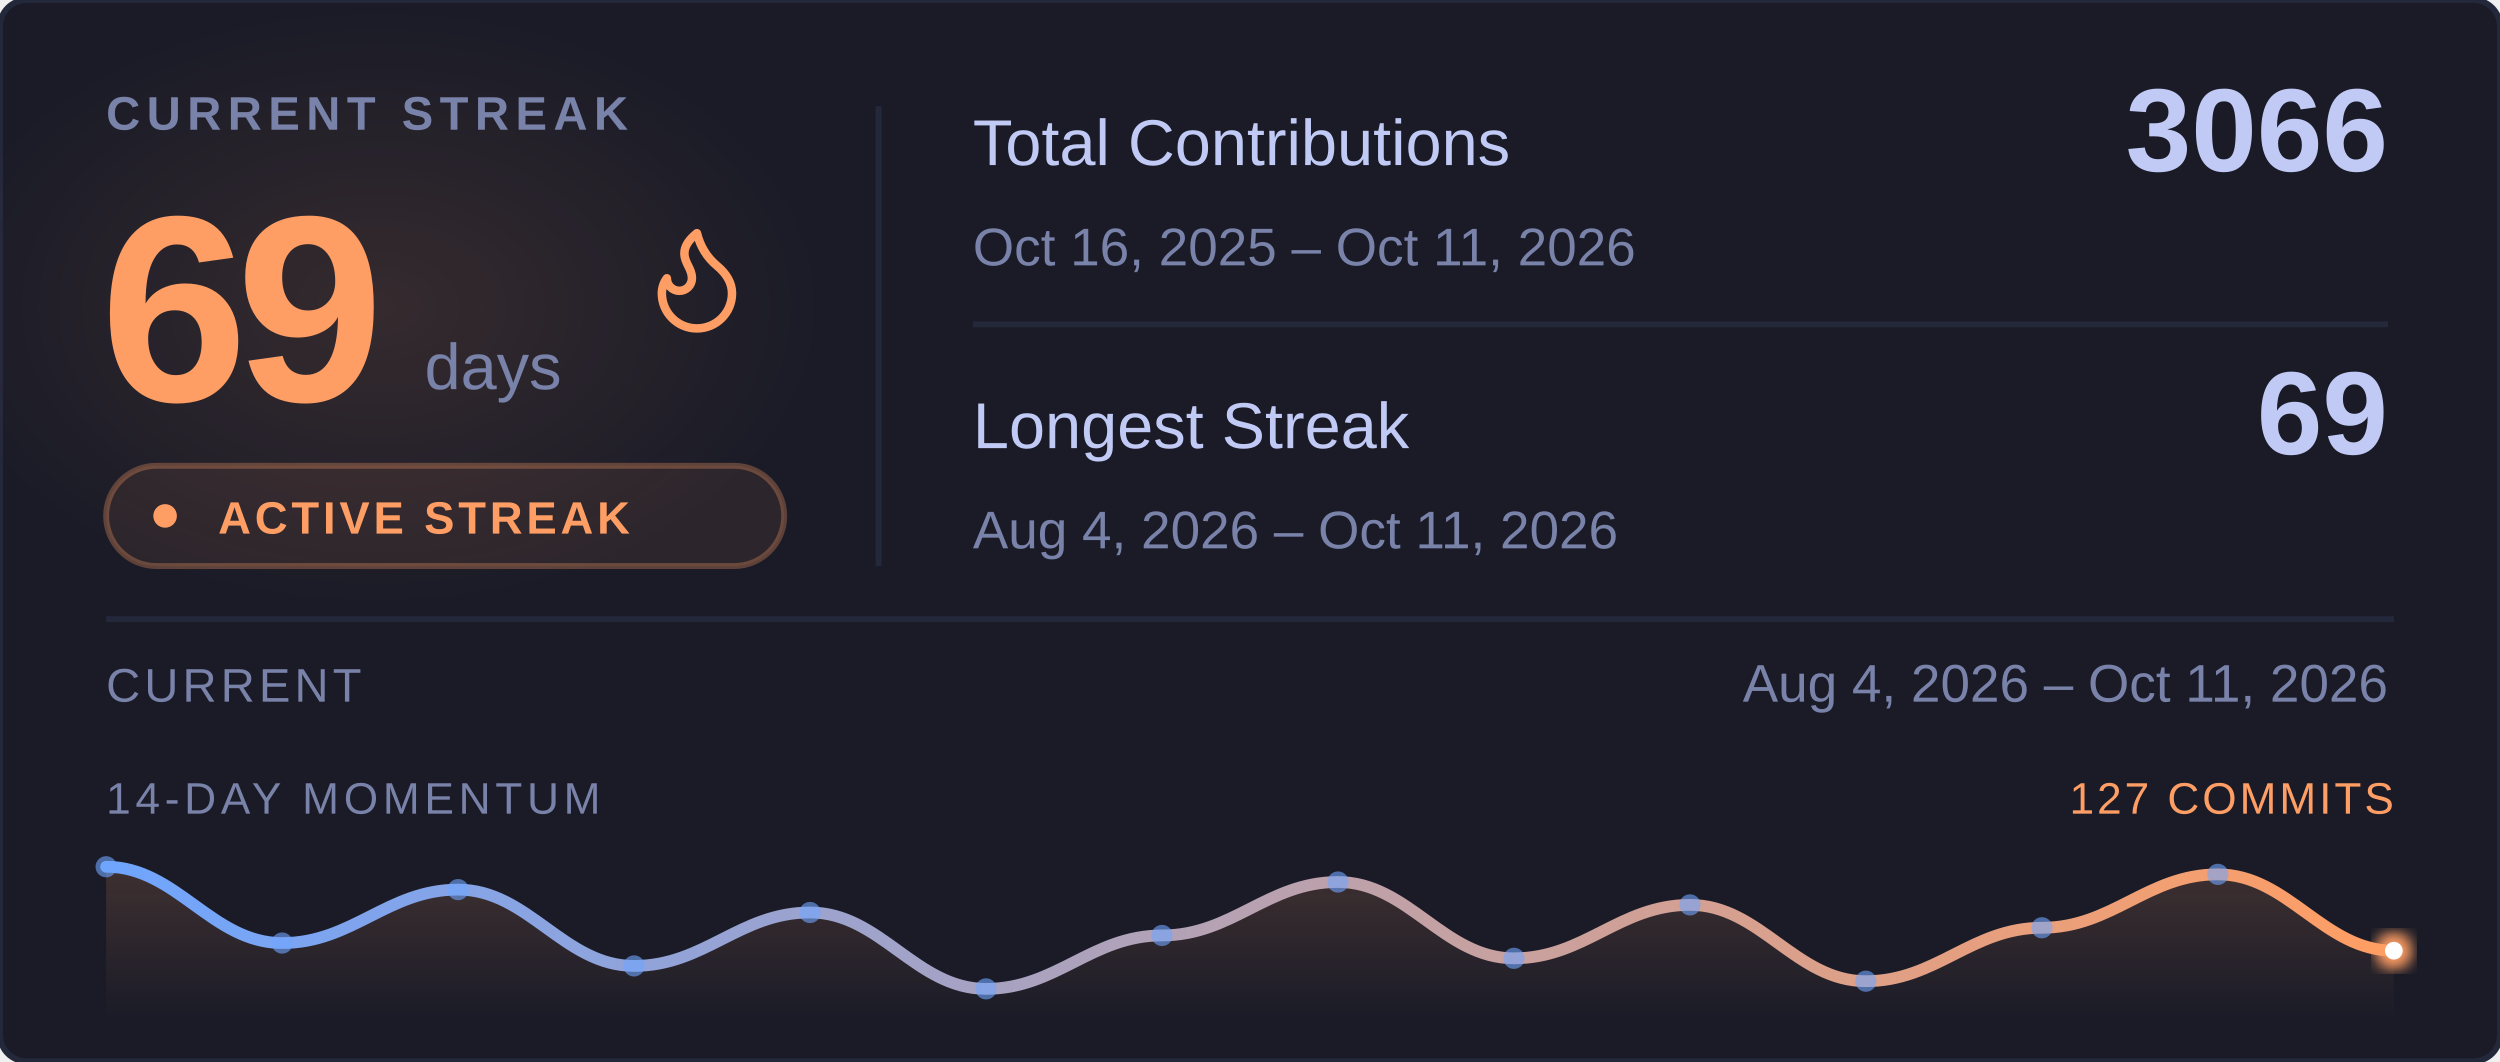
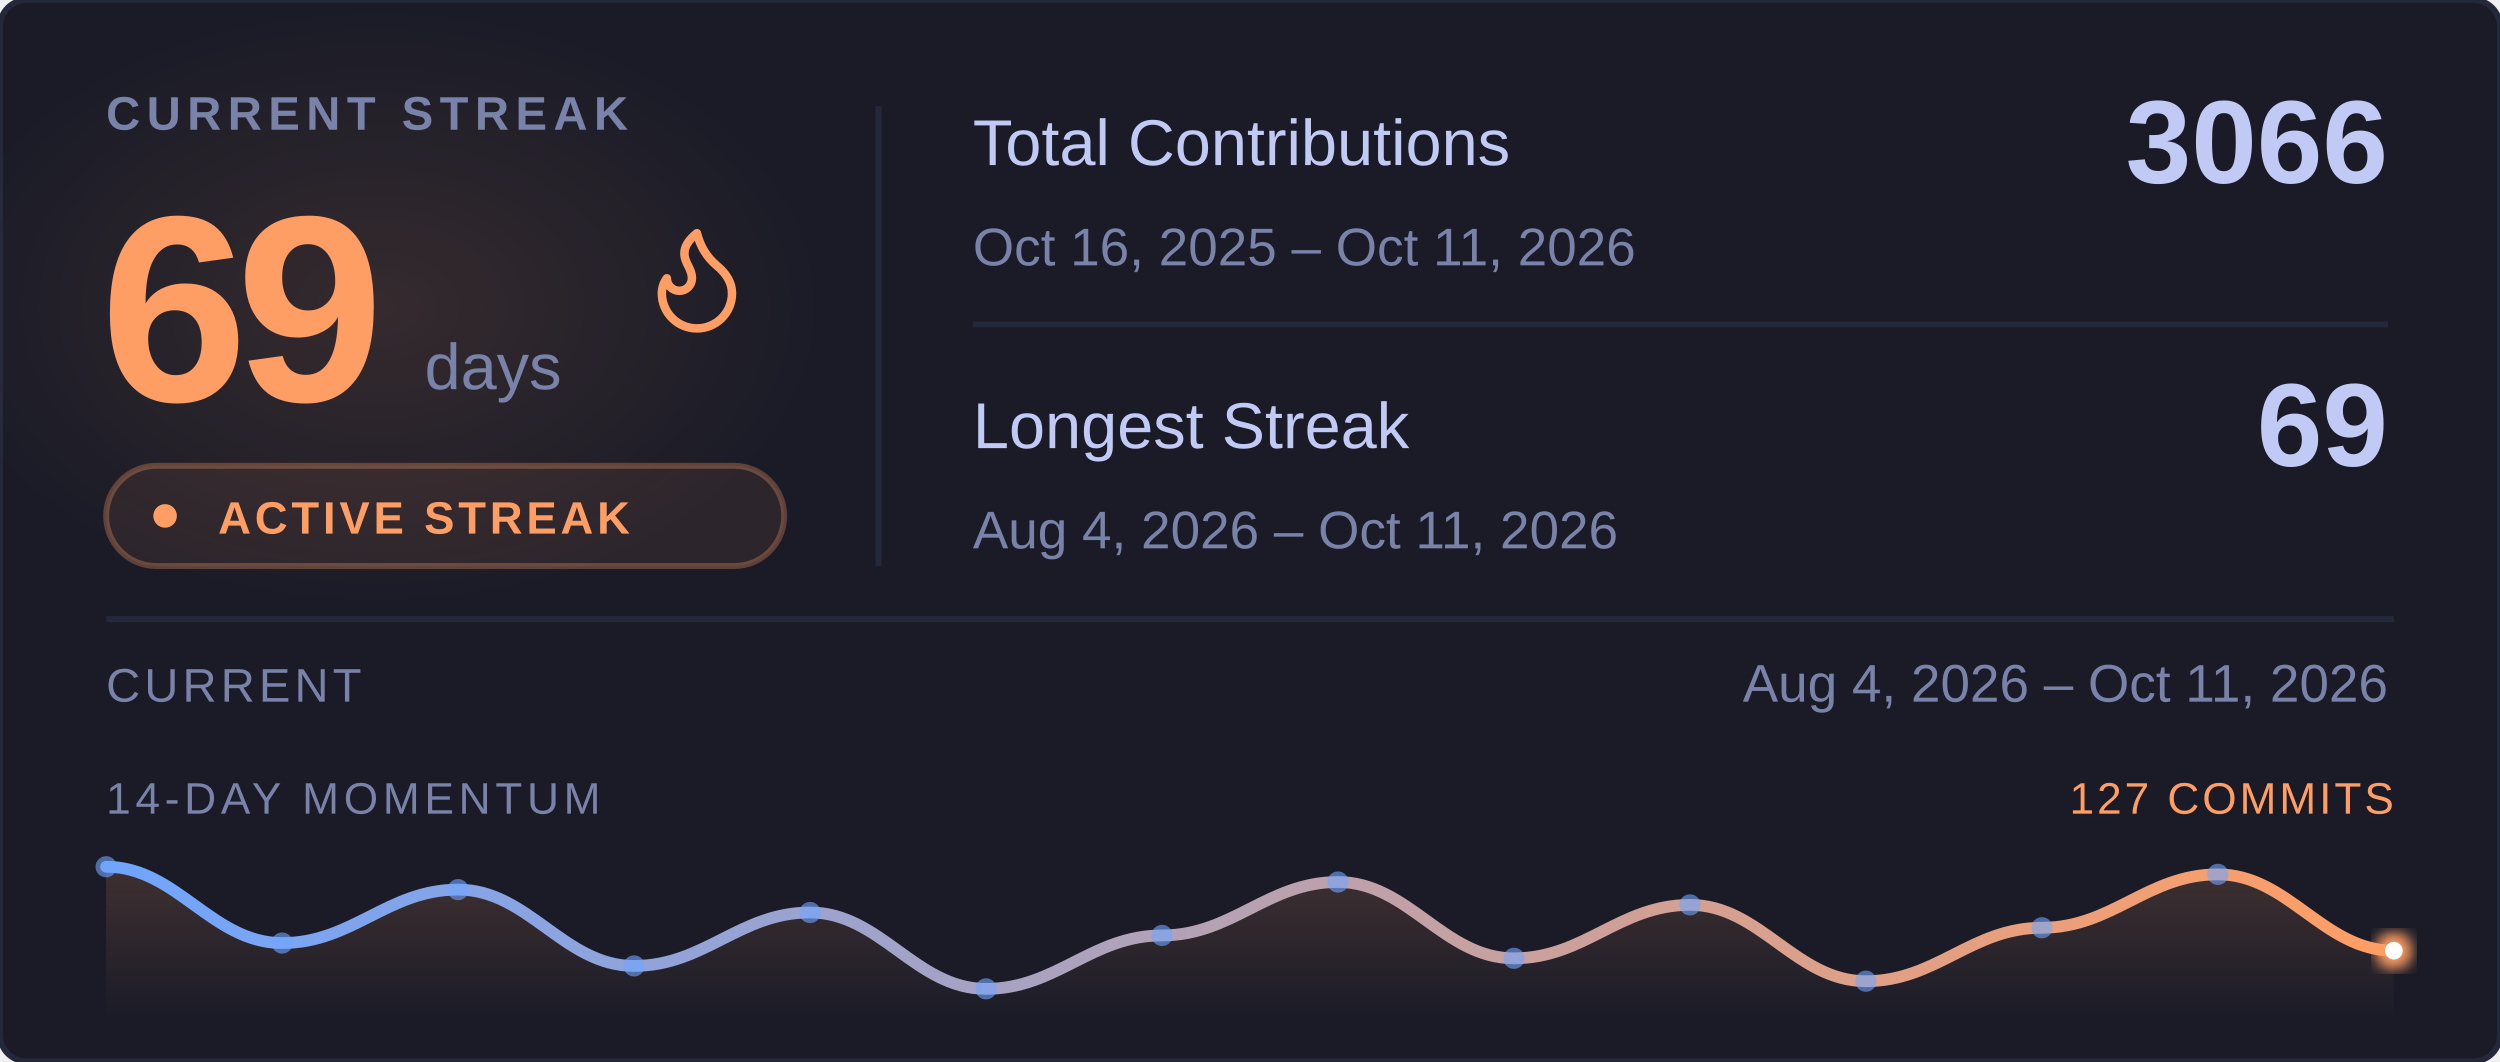
<svg xmlns="http://www.w3.org/2000/svg" width="424" height="180" viewBox="0 0 424 180" role="img" aria-label="GitHub contribution streak">
  <defs>
    <linearGradient id="bg" x2="1" y2="1">
      <stop stop-color="#1a1b27" />
      <stop offset="1" stop-color="#1a1b27" />
    </linearGradient>
    <linearGradient id="sparkline-grad">
      <stop stop-color="#70a5fd" />
      <stop offset="1" stop-color="#ff9e64" />
    </linearGradient>
    <linearGradient id="sparkline-fill" x2="0" y2="1">
      <stop stop-color="#ff9e64" stop-opacity=".16" />
      <stop offset="1" stop-color="#ff9e64" stop-opacity="0" />
    </linearGradient>
    <radialGradient id="aura">
      <stop stop-color="#ff9e64" stop-opacity=".12" />
      <stop offset="1" stop-color="#ff9e64" stop-opacity="0" />
    </radialGradient>
    <filter id="subtle-glow">
      <feGaussianBlur stdDeviation="1.2" />
    </filter>
  </defs>
  <rect width="424" height="180" rx="4.5" fill="url(#bg)" stroke="#24283b" />
  <g transform="translate(0.00 0.00) scale(1)">
    <ellipse cx="64" cy="52" rx="76" ry="51" fill="url(#aura)" />
    <style>@keyframes streak-flame { 50% { opacity:.55; } } @media(prefers-reduced-motion:reduce) { g { animation:none!important; } }</style>
    <g font-family="-apple-system,BlinkMacSystemFont,Segoe UI,Arial,sans-serif">
      <text x="18" y="22" fill="#7982a9" font-size="8" font-weight="600" letter-spacing="1.1">CURRENT STREAK</text>
      <text x="17" y="68" fill="#ff9e64" font-size="45" font-weight="750" letter-spacing="-2">69</text>
      <text x="72.0" y="66" fill="#7982a9" font-size="11">days</text>
      <g transform="translate(108 37) scale(.85)" fill="none" stroke="#ff9e64" stroke-width="1.7" stroke-linecap="round" stroke-linejoin="round">
        <path d="M12 3q1 4 4 6.5t3 5.5a1 1 0 0 1-14 0 5 5 0 0 1 1-3 1 1 0 0 0 5 0c0-2-1.5-3-1.5-5q0-2 2.5-4" />
      </g>
      <rect x="18" y="79" width="115" height="17" rx="8.5" fill="#ff9e64" fill-opacity=".08" stroke="#ff9e64" stroke-opacity=".3" />
      <circle cx="28" cy="87.5" r="2" fill="#ff9e64" />
      <text x="37" y="90.5" fill="#ff9e64" font-size="7.7" font-weight="650" letter-spacing=".65">ACTIVE STREAK</text>
      <path d="M149 18V96" stroke="#24283b" />
      <text x="165" y="28" fill="#c0caf5" font-size="11">Total Contributions</text>
-       <text x="405" y="29" text-anchor="end" fill="#c0caf5" font-size="20" font-weight="700">3066</text>
+       <text x="405" y="31" text-anchor="end" fill="#c0caf5" font-size="20" font-weight="700">3066</text>
      <text x="165" y="45" fill="#7982a9" font-size="9">Oct 16, 2025 – Oct 11, 2026</text>
      <path d="M165 55H405" stroke="#24283b" />
      <text x="165" y="76" fill="#c0caf5" font-size="11">Longest Streak</text>
-       <text x="405" y="77" text-anchor="end" fill="#c0caf5" font-size="20" font-weight="700">69</text>
+       <text x="405" y="79" text-anchor="end" fill="#c0caf5" font-size="20" font-weight="700">69</text>
      <text x="165" y="93" fill="#7982a9" font-size="9">Aug 4, 2026 – Oct 11, 2026</text>
      <path d="M18 105H406" stroke="#24283b" />
      <text x="18" y="119" fill="#7982a9" font-size="8" letter-spacing=".7">CURRENT</text>
      <text x="405" y="119" text-anchor="end" fill="#7982a9" font-size="9">Aug 4, 2026 – Oct 11, 2026</text>
      <text x="18.0" y="138.0" class="spark-lbl" font-size="7.5" letter-spacing="0.8" fill="#7982a9">14-DAY MOMENTUM</text>
      <text x="406.0" y="138.0" text-anchor="end" class="spark-lbl" font-size="7.5" letter-spacing="0.5" fill="#ff9e64">127 COMMITS</text>
      <path d="M 18.00 147.00 C 29.94 147.00, 35.91 159.94, 47.85 159.94 C 59.78 159.94, 65.75 150.88, 77.69 150.88 C 89.63 150.88, 95.60 163.82, 107.54 163.82 C 119.48 163.82, 125.45 154.76, 137.38 154.76 C 149.32 154.76, 155.29 167.71, 167.23 167.71 C 179.17 167.71, 185.14 158.65, 197.08 158.65 C 209.02 158.65, 214.98 149.59, 226.92 149.59 C 238.86 149.59, 244.83 162.53, 256.77 162.53 C 268.71 162.53, 274.68 153.47, 286.62 153.47 C 298.55 153.47, 304.52 166.41, 316.46 166.41 C 328.40 166.41, 334.37 157.35, 346.31 157.35 C 358.25 157.35, 364.22 148.29, 376.15 148.29 C 388.09 148.29, 394.06 161.24, 406.00 161.24 L 406.00 173.00 L 18.00 173.00 Z" fill="url(#sparkline-fill)" />
      <path d="M 18.00 147.00 C 29.94 147.00, 35.91 159.94, 47.85 159.94 C 59.78 159.94, 65.75 150.88, 77.69 150.88 C 89.63 150.88, 95.60 163.82, 107.54 163.82 C 119.48 163.82, 125.45 154.76, 137.38 154.76 C 149.32 154.76, 155.29 167.71, 167.23 167.71 C 179.17 167.71, 185.14 158.65, 197.08 158.65 C 209.02 158.65, 214.98 149.59, 226.92 149.59 C 238.86 149.59, 244.83 162.53, 256.77 162.53 C 268.71 162.53, 274.68 153.47, 286.62 153.47 C 298.55 153.47, 304.52 166.41, 316.46 166.41 C 328.40 166.41, 334.37 157.35, 346.31 157.35 C 358.25 157.35, 364.22 148.29, 376.15 148.29 C 388.09 148.29, 394.06 161.24, 406.00 161.24" fill="none" stroke="url(#sparkline-grad)" stroke-width="2" stroke-linecap="round" />
      <circle cx="18.00" cy="147.00" r="1.8" fill="#70a5fd" opacity="0.6" />
      <circle cx="47.85" cy="159.94" r="1.8" fill="#70a5fd" opacity="0.6" />
      <circle cx="77.69" cy="150.88" r="1.8" fill="#70a5fd" opacity="0.6" />
      <circle cx="107.54" cy="163.82" r="1.8" fill="#70a5fd" opacity="0.6" />
      <circle cx="137.38" cy="154.76" r="1.8" fill="#70a5fd" opacity="0.6" />
      <circle cx="167.23" cy="167.71" r="1.8" fill="#70a5fd" opacity="0.6" />
      <circle cx="197.08" cy="158.65" r="1.8" fill="#70a5fd" opacity="0.6" />
      <circle cx="226.92" cy="149.59" r="1.8" fill="#70a5fd" opacity="0.6" />
      <circle cx="256.77" cy="162.53" r="1.8" fill="#70a5fd" opacity="0.6" />
      <circle cx="286.62" cy="153.47" r="1.8" fill="#70a5fd" opacity="0.6" />
      <circle cx="316.46" cy="166.41" r="1.8" fill="#70a5fd" opacity="0.6" />
      <circle cx="346.31" cy="157.35" r="1.8" fill="#70a5fd" opacity="0.6" />
      <circle cx="376.15" cy="148.29" r="1.8" fill="#70a5fd" opacity="0.6" />
      <circle cx="406.00" cy="161.24" r="3.2" fill="#ff9e64" filter="url(#subtle-glow)" />
      <circle cx="406.00" cy="161.24" r="1.5" fill="#ffffff" />
    </g>
  </g>
</svg>
